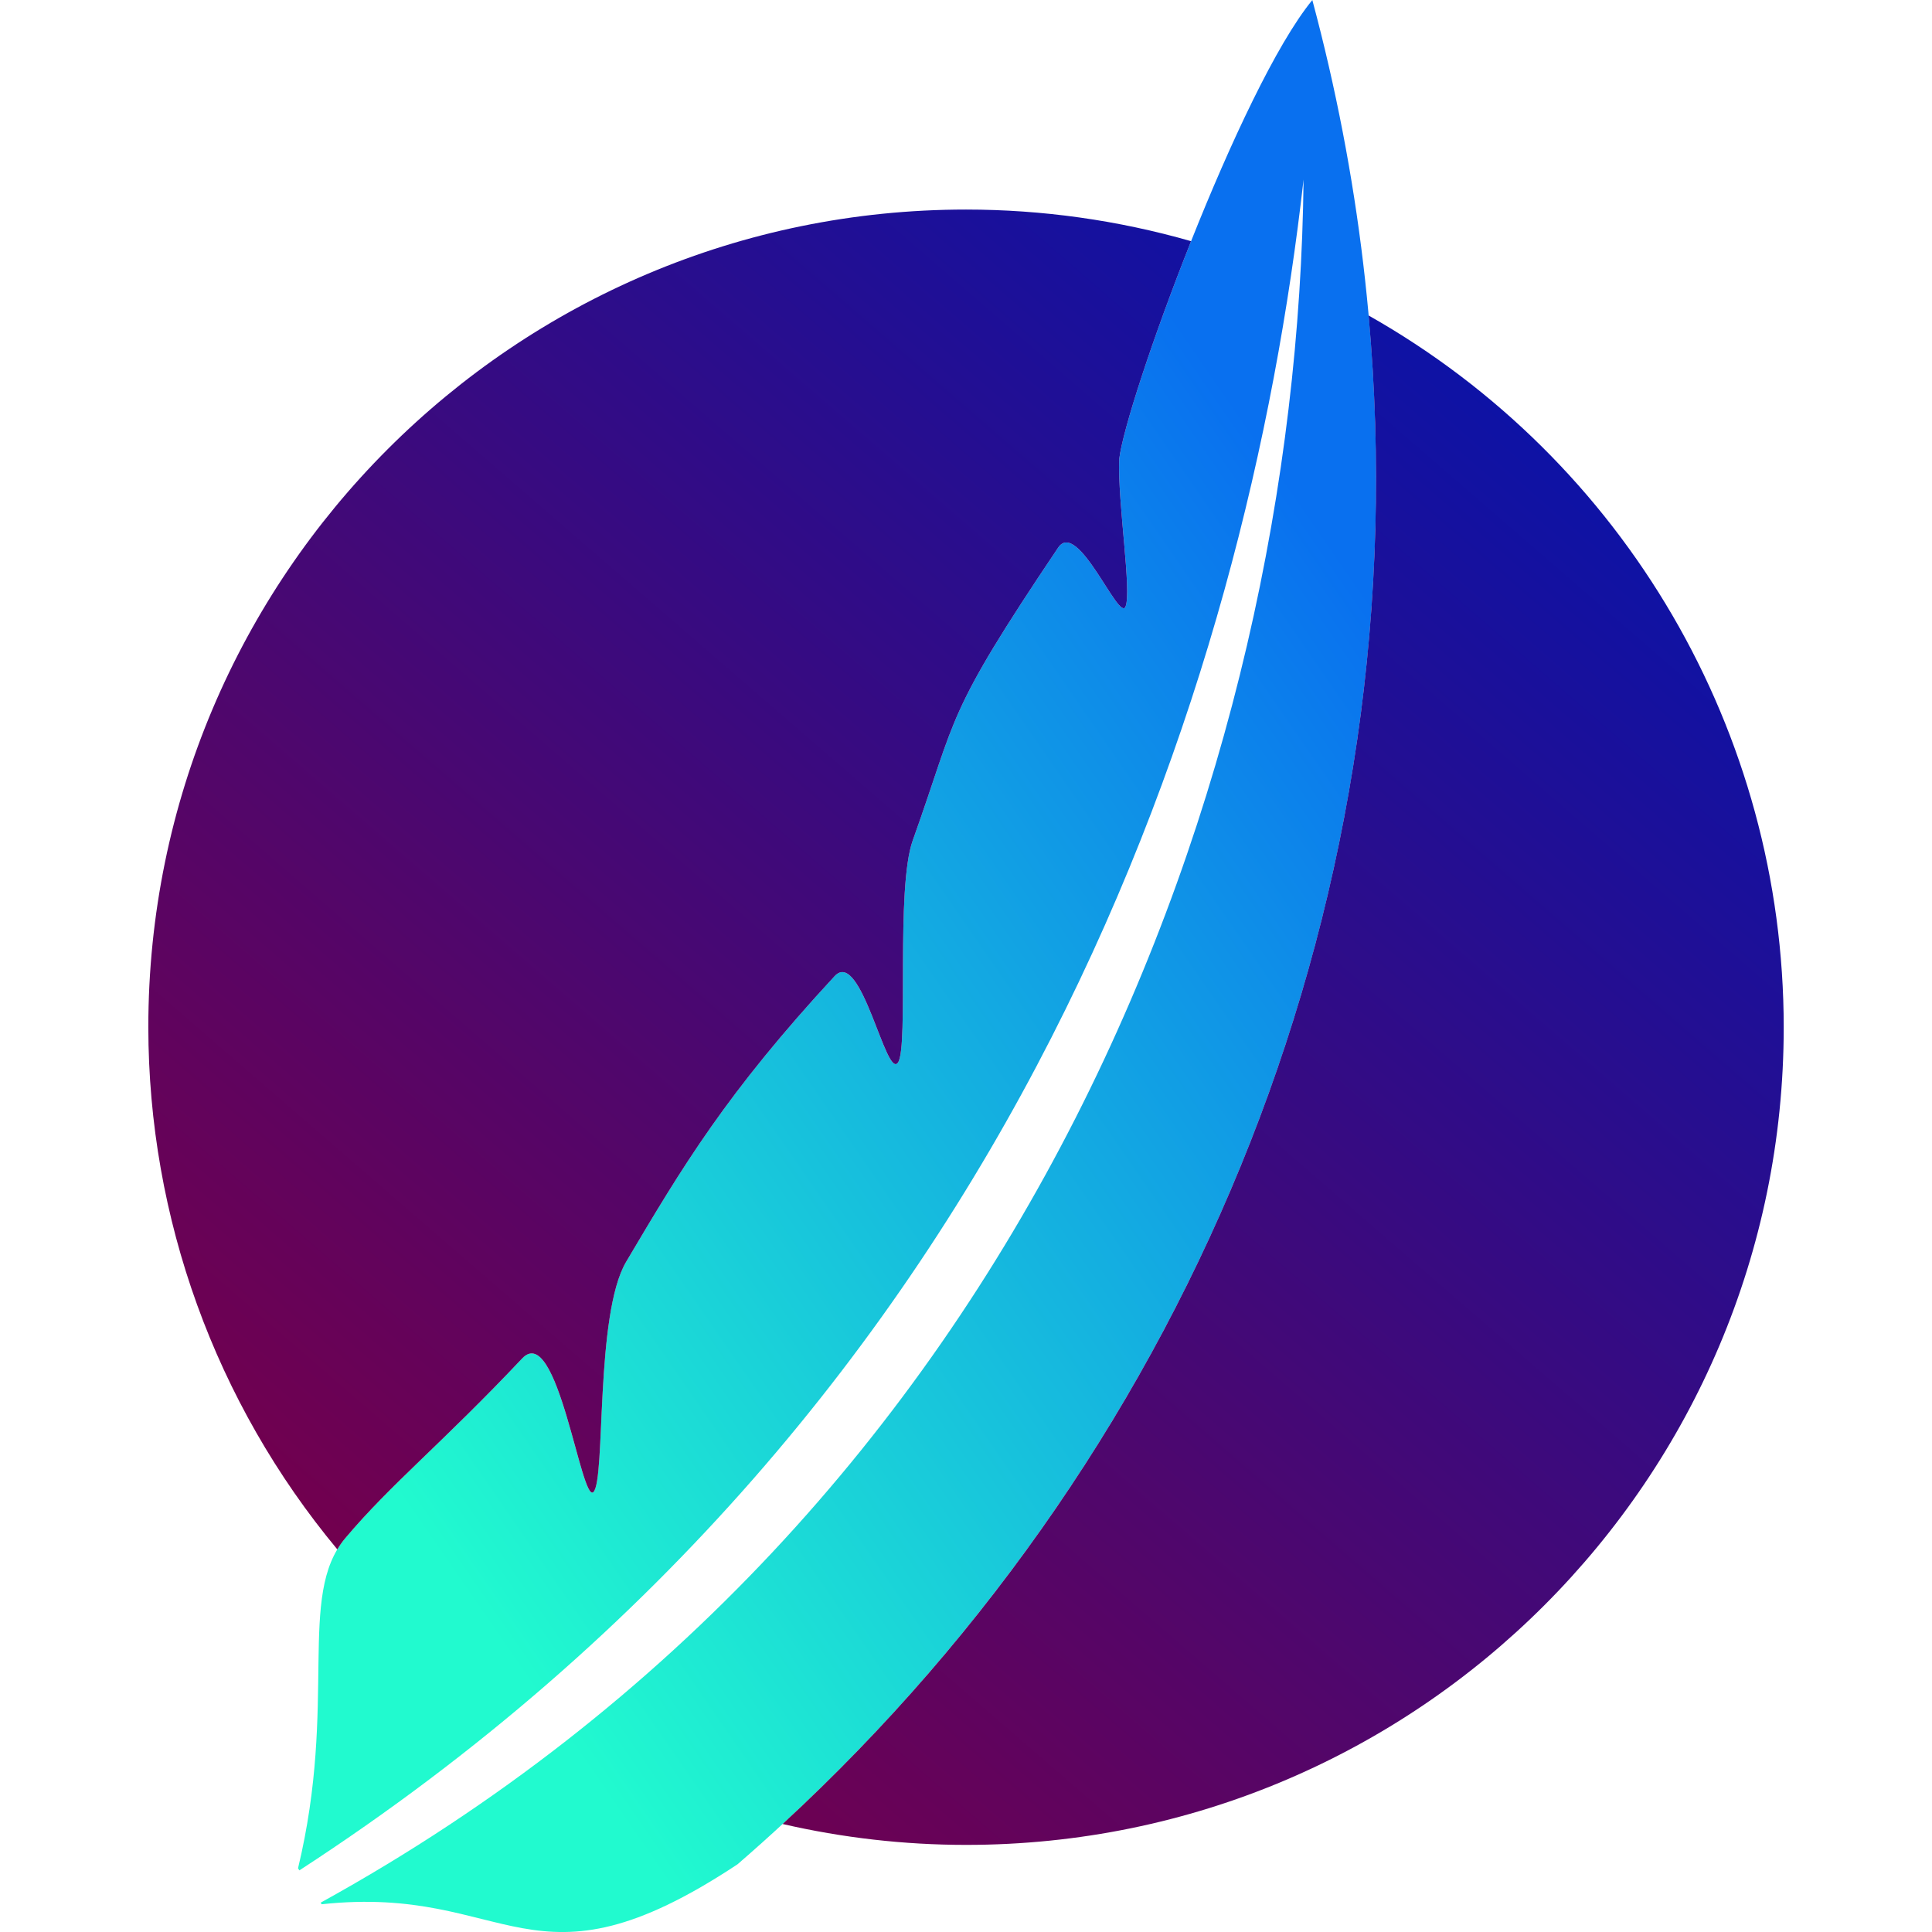
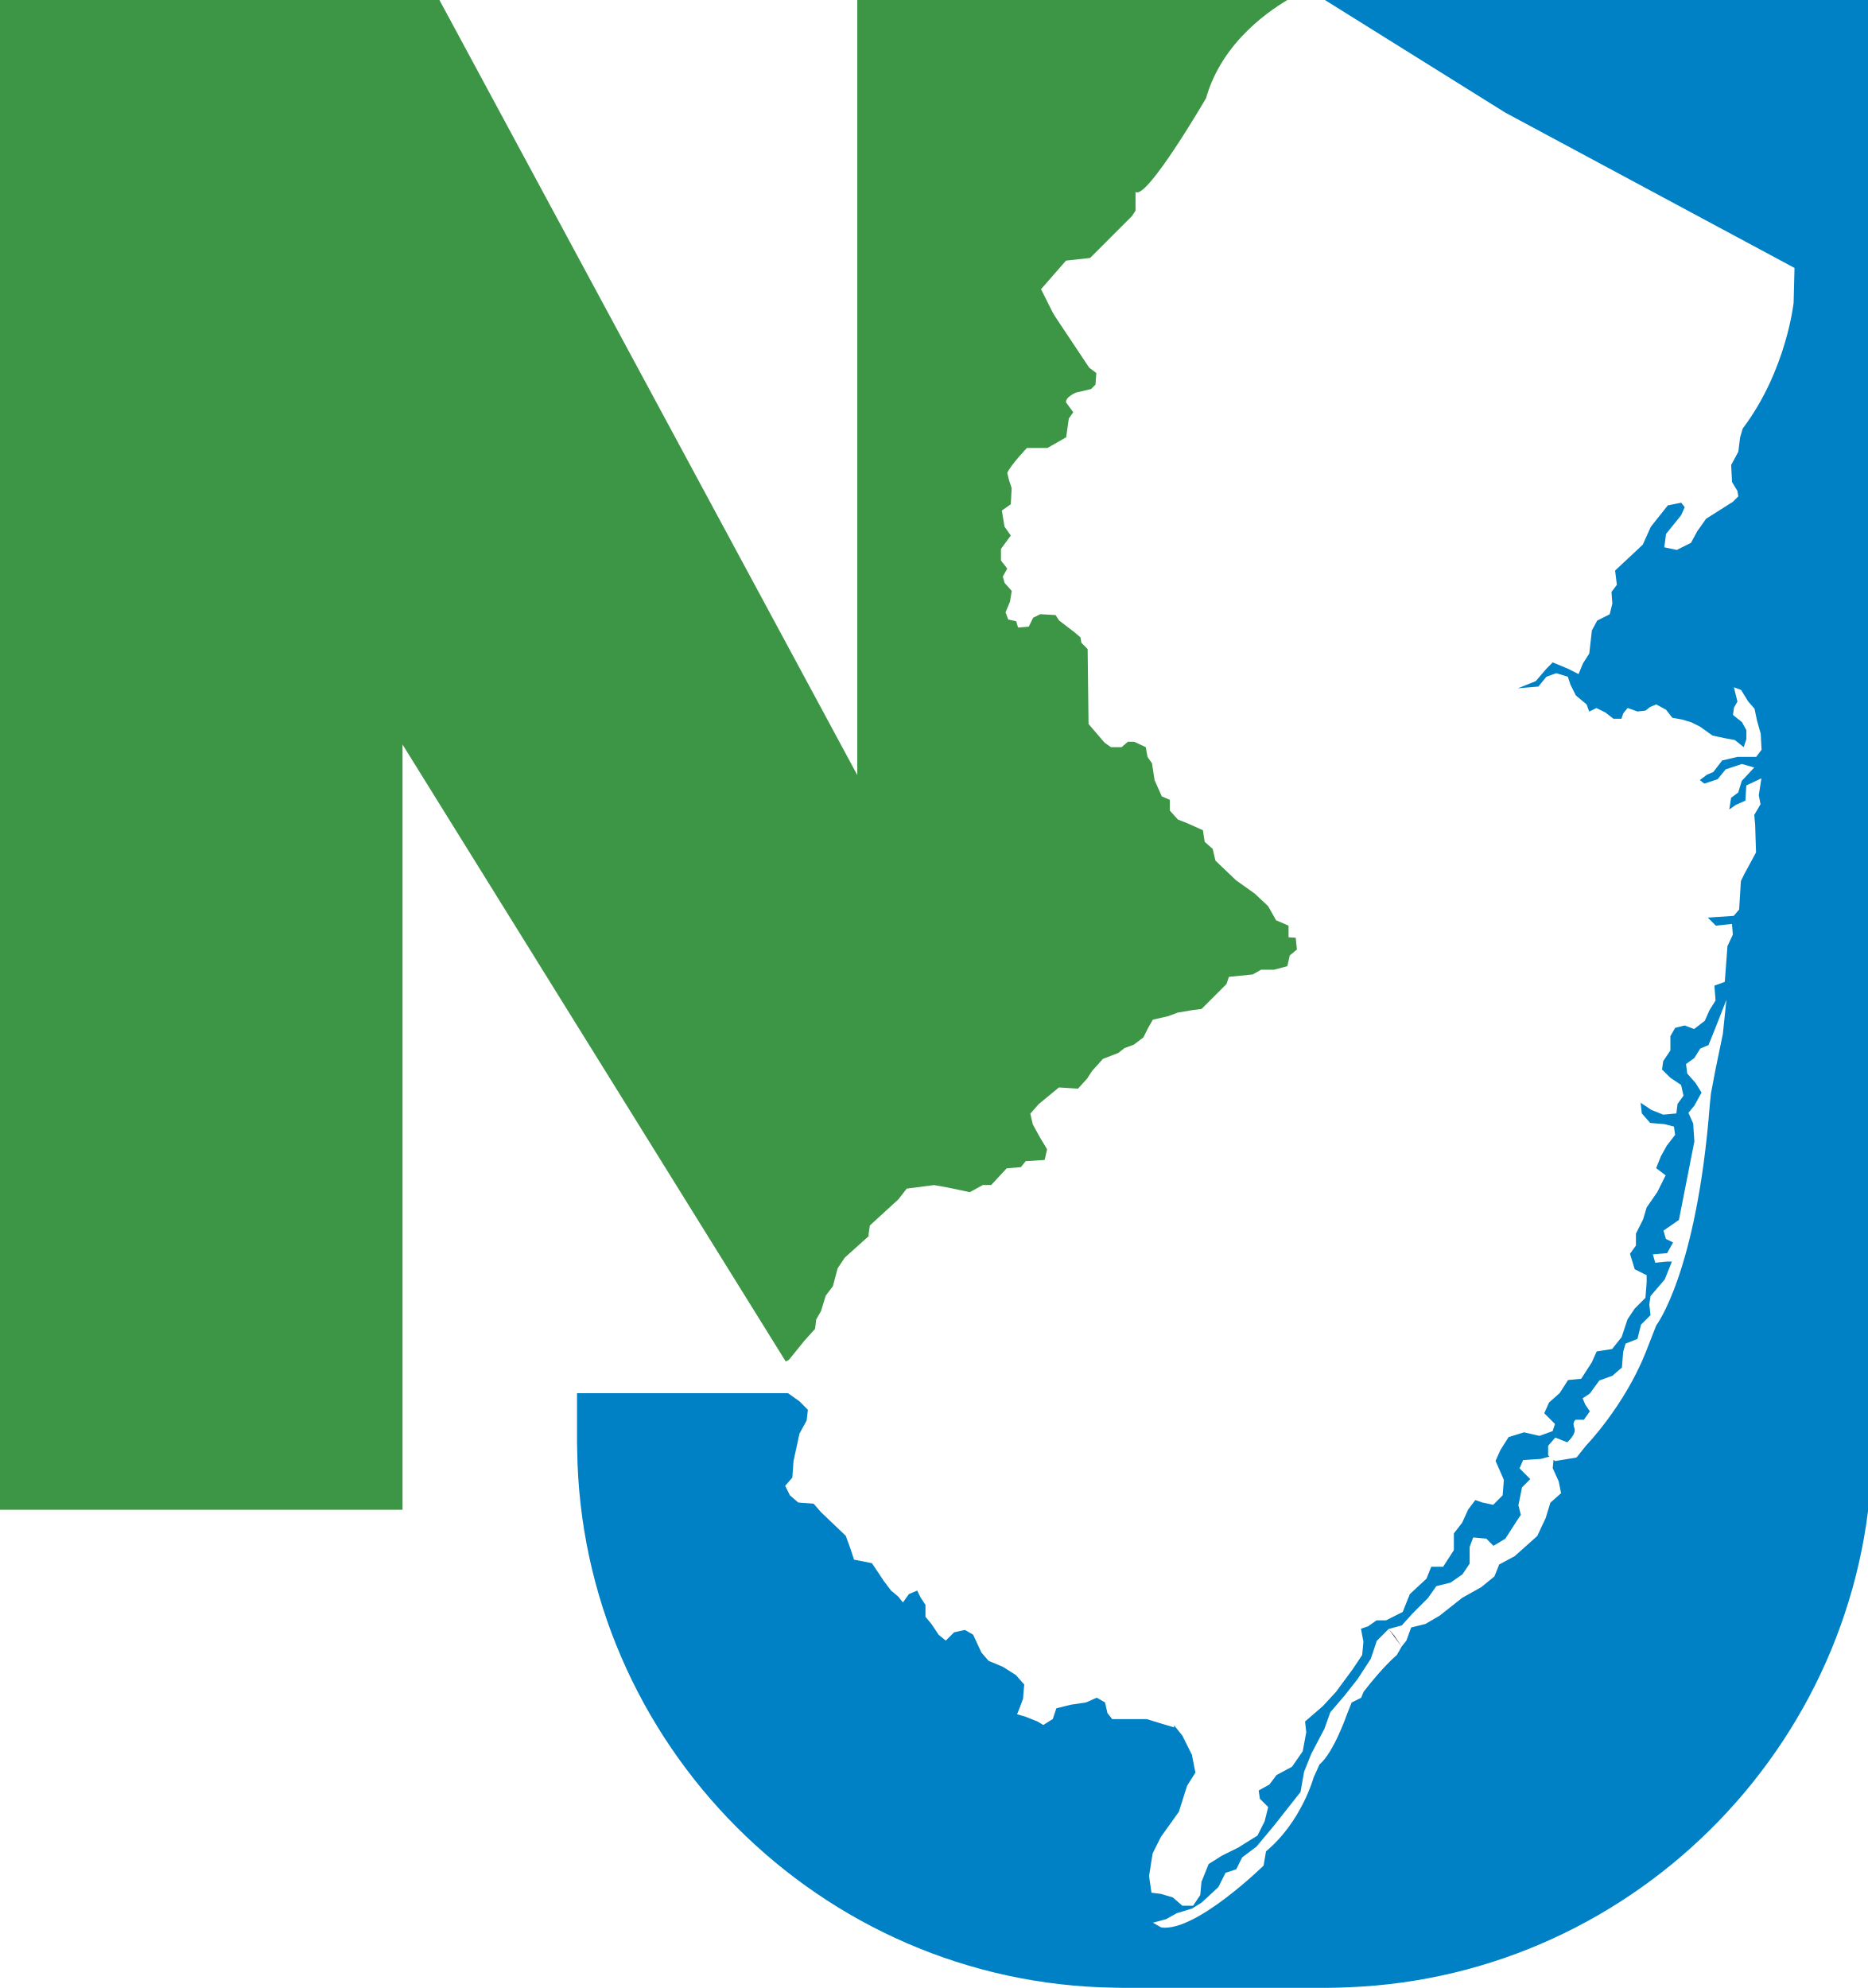
- <svg xmlns="http://www.w3.org/2000/svg" xmlns:xlink="http://www.w3.org/1999/xlink" width="512" height="512" version="1.1" viewBox="0 0 512 512">
-   <defs>
-     <linearGradient id="linearGradient22708">
-       <stop stop-color="#21facf" offset="0" />
-       <stop stop-color="#0970ef" offset="1" />
-     </linearGradient>
-     <linearGradient id="linearGradient6949" x1="68.454" x2="198.59" y1="246.73" y2="96.35" gradientTransform="translate(-5.754,-56.594)" gradientUnits="userSpaceOnUse">
-       <stop stop-color="#72004e" offset="0" />
-       <stop stop-color="#0015b1" offset="1" />
-     </linearGradient>
-     <linearGradient id="linearGradient22718" x1="56.735" x2="155.2" y1="246.96" y2="58.575" gradientUnits="userSpaceOnUse">
-       <stop stop-color="#4f00da" offset="0" />
-       <stop stop-color="#e5311b" offset="1" />
-     </linearGradient>
-     <linearGradient id="linearGradient23463" x1="68.454" x2="198.59" y1="246.73" y2="96.35" gradientUnits="userSpaceOnUse" xlink:href="#linearGradient22708" />
-     <linearGradient id="linearGradient903" x1="54.478" x2="192.1" y1="247.56" y2="9.809" gradientTransform="matrix(.87923 0 0 .87923 -9.551 48.787)" gradientUnits="userSpaceOnUse">
-       <stop stop-color="#dc180d" offset="0" />
-       <stop stop-color="#f96e20" offset=".5" />
-       <stop stop-color="#f4ce41" offset="1" />
-     </linearGradient>
-     <linearGradient id="linearGradient918" x1="39.468" x2="154.99" y1="204.22" y2="124.47" gradientUnits="userSpaceOnUse" xlink:href="#linearGradient22708" />
-   </defs>
-   <g transform="matrix(2.473 0 0 2.473 -4.8978 -4.8812)">
-     <path transform="translate(-5.5496,-57.412)" d="m148.16 59.393c-7.71 9.399-19.951 42.888-20.696 49.204-0.17 4.674 1.373 14.231 0.672 15.805-0.719 1.613-5.117-9.446-7.215-6.327-12.219 18.168-10.7 17.731-15.582 31.378-1.836 5.131-0.424 21.99-1.567 23.773-1.273 1.987-3.962-12.31-6.806-9.236-11.603 12.54-16.279 20.379-22.336 30.607-3.359 5.673-2.182 23.33-3.506 24.674-1.302 1.321-3.857-18.326-7.644-14.309-8.519 9.038-14.054 13.441-18.946 19.252-5.198 6.174-0.783 17.584-5.067 35.383l0.145 0.221c77.447-50.308 101.52-127.16 107.61-181.19-0.681 63.93-29.41 142.78-105.33 184.65l0.113 0.171c20.241-2.181 22.307 10.458 44.562-4.284 55.792-48.277 81.856-124.29 61.593-199.78z" display="none" fill="url(#linearGradient903)" />
-     <path transform="translate(-5.5498,-57.412)" d="m148.16 59.393c-7.71 9.399-19.951 42.888-20.696 49.204-0.17 4.674 1.373 14.231 0.672 15.805-0.719 1.613-5.117-9.446-7.215-6.327-12.219 18.168-10.7 17.731-15.582 31.378-1.836 5.131-0.424 21.99-1.567 23.773-1.273 1.987-3.962-12.31-6.806-9.236-11.603 12.54-16.279 20.379-22.336 30.607-3.359 5.673-2.182 23.33-3.506 24.674-1.302 1.321-3.857-18.326-7.644-14.309-8.519 9.038-14.054 13.441-18.946 19.252-5.198 6.174-0.783 17.584-5.067 35.383l0.145 0.221c77.447-50.308 101.52-127.16 107.61-181.19-0.681 63.93-29.41 142.78-105.33 184.65l0.113 0.171c20.241-2.181 22.307 10.458 44.562-4.284 55.792-48.277 81.856-124.29 61.593-199.78z" fill="url(#linearGradient918)" />
-     <g transform="translate(0 2.0218e-5)">
-       <path transform="translate(-5.7543,-56.594)" d="m111.25 81.024c-48.394-1.5e-5 -87.625 39.231-87.625 87.625 0.017 20.443 7.182 40.236 20.253 55.954 0.252-0.422 0.536-0.824 0.858-1.206 4.892-5.81 10.427-10.214 18.946-19.252 3.787-4.018 6.341 15.63 7.644 14.309 1.324-1.344 0.147-19.001 3.506-24.674 6.056-10.228 10.733-18.067 22.336-30.607 2.844-3.074 5.533 11.223 6.806 9.236 1.142-1.782-0.269-18.641 1.566-23.773 4.882-13.647 3.363-13.21 15.582-31.378 2.098-3.119 6.496 7.94 7.215 6.327 0.701-1.573-0.842-11.131-0.672-15.805 0.372-3.15 3.604-13.059 7.705-23.367-7.843-2.247-15.962-3.388-24.12-3.389zm43.142 11.356c5.566 61.595-18.426 120.7-62.796 161.65 6.446 1.486 13.04 2.237 19.655 2.239 48.394 1e-5 87.625-39.231 87.625-87.625-3.1e-4 -31.581-16.995-60.719-44.484-76.268z" display="none" fill="url(#linearGradient22718)" />
-       <path transform="translate(-5.754,-56.594)" d="m111.25 81.024c-48.394-1.5e-5 -87.625 39.231-87.625 87.625 0.017 20.443 7.182 40.236 20.253 55.954 0.252-0.422 0.536-0.824 0.858-1.206 4.892-5.81 10.427-10.214 18.946-19.252 3.787-4.018 6.341 15.63 7.644 14.309 1.324-1.344 0.147-19.001 3.506-24.674 6.056-10.228 10.733-18.067 22.336-30.607 2.844-3.074 5.533 11.223 6.806 9.236 1.142-1.782-0.269-18.641 1.566-23.773 4.882-13.647 3.363-13.21 15.582-31.378 2.098-3.119 6.496 7.94 7.215 6.327 0.701-1.573-0.842-11.131-0.672-15.805 0.372-3.15 3.604-13.059 7.705-23.367-7.843-2.247-15.962-3.388-24.12-3.389zm43.142 11.356c5.566 61.595-18.426 120.7-62.796 161.65 6.446 1.486 13.04 2.237 19.655 2.239 48.394 1e-5 87.625-39.231 87.625-87.625-3.1e-4 -31.581-16.995-60.719-44.484-76.268z" display="none" fill="url(#linearGradient23463)" />
-       <path d="m105.5 24.43c-48.394-1.5e-5 -87.625 39.231-87.625 87.625 0.017 20.443 7.182 40.236 20.253 55.954 0.252-0.422 0.536-0.824 0.858-1.206 4.892-5.81 10.427-10.214 18.946-19.252 3.787-4.018 6.341 15.63 7.644 14.309 1.324-1.344 0.147-19.001 3.506-24.674 6.056-10.228 10.733-18.067 22.336-30.607 2.844-3.074 5.533 11.223 6.806 9.236 1.142-1.782-0.269-18.641 1.566-23.773 4.882-13.647 3.363-13.21 15.582-31.378 2.098-3.119 6.496 7.94 7.215 6.327 0.701-1.573-0.842-11.131-0.672-15.805 0.372-3.15 3.604-13.059 7.705-23.367-7.843-2.247-15.962-3.388-24.12-3.389zm43.142 11.356c5.566 61.595-18.426 120.7-62.796 161.65 6.446 1.486 13.04 2.237 19.655 2.239 48.394 1e-5 87.625-39.231 87.625-87.625-3.1e-4 -31.581-16.995-60.719-44.484-76.268z" fill="url(#linearGradient6949)" />
-     </g>
+ <svg xmlns="http://www.w3.org/2000/svg" version="1.1" x="0px" y="0px" viewBox="15 18 232 247" xml:space="preserve">
+   <style type="text/css">
+ 	.st0{fill:#3D9645;}
+ 	.st1{fill:#070707;}
+ 	.st2{fill:#0081C5;}
+ </style>
+   <g>
+     <path class="st0" d="M113.01,186.96l1.92-2.37l1.33-1.48l0.15-1.18l0.59-1.03l0.59-1.92l0.89-1.18l0.59-2.22l0.89-1.33l2.96-2.66   v-0.3l0.15-1.03l3.55-3.25l1.03-1.33l3.4-0.44l1.63,0.29l2.81,0.59l1.63-0.89h1.03l1.92-2.07l1.77-0.15l0.59-0.74l2.36-0.15   l0.3-1.33l-0.89-1.48l-0.89-1.62l-0.3-1.33l1.04-1.18l2.51-2.07l2.37,0.15l1.22-1.34l-0.04,0.01l0.59-0.89l1.33-1.48l1.92-0.74   l0.74-0.59l1.18-0.44l1.18-0.89l0.59-1.18l0.59-1.03l1.92-0.44l1.18-0.44l1.77-0.3l1.18-0.15l3.1-3.1l0.3-0.89l2.96-0.3l1.04-0.59   h1.63l1.63-0.44l0.3-1.33l0.89-0.74l-0.15-1.46l-0.89-0.06v-1.44l-1.55-0.67l-1-1.77l-1.66-1.55l-2.33-1.66l-2.55-2.44l-0.33-1.44   l-1-0.89l-0.22-1.44l-2-0.89l-1.11-0.44l-1-1.11v-1.33l-1-0.44l-0.89-2l-0.33-2.11l-0.55-0.78l-0.22-1.22l-1.44-0.67h-0.78   l-0.78,0.67h-1.33l-0.78-0.55l-2-2.33l-0.11-9.31l-0.78-0.78l-0.11-0.67l-0.78-0.66l-1.88-1.44l-0.44-0.67l-1.89-0.11l-0.89,0.44   l-0.55,1.11l-1.33,0.11l-0.22-0.78l-1-0.22l-0.33-0.89l0.55-1.33l0.22-1.33l-0.89-1l-0.22-0.78l0.55-1l-0.78-1v-1.44l1.22-1.66   l-0.78-1.11l-0.33-2l1.11-0.78l0.11-2l-0.33-1l-0.22-0.89c0.44-1,2.44-3.1,2.44-3.1h2.55l2.33-1.33l0.33-2.33l0.55-0.78l-0.89-1.22   c-0.11-0.67,1.22-1.22,1.22-1.22l1.88-0.44l0.55-0.55l0.11-1.44l-0.89-0.67l-4.21-6.32l-0.33-0.55l-1.44-2.88l3.1-3.55l2.99-0.33   l5.21-5.21l0.44-0.67v-2.33c1.34,1.11,8.76-11.64,8.76-11.64c1.99-7.04,8.06-11.11,11.01-12.72h-54.34v96.82L69.33,17.51H14.96   v188.07h50.05v-95.08l47.61,76.66L113.01,186.96z" />
+     <polygon class="st1" points="187.51,220.37 189.14,222.59 188.25,221.26  " />
+     <path class="st2" d="M178.82,17.51l23.21,14.49l35.92,19.29l-0.11,4.32c0,0-0.89,8.43-6.32,15.63l-0.33,1.11l-0.22,1.77l-0.89,1.66   l0.11,2.11l0.67,1.11l0.11,0.67l-0.67,0.67l-3.33,2.11L225.87,84l-0.78,1.44l-1.77,0.89L221.77,86l0.22-1.66l1.88-2.33l0.44-1   l-0.44-0.55l-1.66,0.33l-2.11,2.66l-1,2.22l-3.44,3.22l0.22,1.77l-0.67,0.89l0.11,1.44l-0.33,1.33l-1.55,0.78l-0.66,1.22   l-0.33,2.88l-0.78,1.22l-0.55,1.33l-1.33-0.67l-1.88-0.78l-0.78,0.78l-1.33,1.55l-2.22,0.89l2.55-0.22l1-1.22l1.22-0.44l1.44,0.44   l0.33,1l0.67,1.33l1.33,1.11l0.33,0.89l0.89-0.44l1.11,0.55l1,0.78h1l0.22-0.67l0.55-0.67l1.22,0.44l1-0.11l0.55-0.44l0.78-0.33   l1.22,0.66l0.78,1l1.22,0.22l1.11,0.33l1.11,0.55l1.55,1.11l1.55,0.33l1.22,0.22l1.11,0.89l0.33-1v-1.11l-0.55-1l-1.11-0.89   l0.11-0.89l0.44-0.78l-0.44-1.77l0.89,0.33l0.89,1.44l0.78,0.89l0.33,1.55l0.44,1.55l0.11,2l-0.67,0.89h-2.33l-1.89,0.44   l-1.11,1.44l-0.78,0.33l-0.89,0.67l0.55,0.44l1.66-0.55l1-1.22l2-0.67l1.55,0.44l-1.55,1.66l-0.44,1.44l-0.89,0.67l-0.22,1.44   l0.78-0.55l1.22-0.55l0.11-1.88l1.88-0.89l-0.33,2.11l0.22,1.11l-0.78,1.33l0.11,1.22l0.11,3.44l-0.66,1.22l-0.78,1.44l-0.44,0.89   l-0.22,3.55l-0.67,0.78l-3.22,0.22l1,1l2-0.22l0.11,1.33l-0.67,1.44l-0.33,4.43l-1.29,0.47l0.14,1.85l-0.74,1.18l-0.59,1.33   l-1.33,1.03l-1.18-0.44l-1.18,0.3l-0.59,1.03v1.77l-0.89,1.33l-0.15,1.04l1.04,1.03l1.33,0.89l0.3,1.33l-0.74,1.03l-0.15,1.18   l-1.63,0.15l-1.48-0.59l-1.33-0.89l0.15,1.33l1.04,1.18l1.77,0.15l1.18,0.3l0.15,1.03l-1.03,1.33l-0.74,1.33l-0.59,1.48l1.18,0.89   l-1.03,2.07l-1.33,1.92l-0.44,1.48l-0.89,1.77v1.48l-0.74,1.03l0.59,1.92l1.48,0.74v0.89l-0.15,1.92l-1.33,1.33l-0.89,1.33   l-0.74,2.22l-1.18,1.48l-1.92,0.3l-0.59,1.33l-1.33,2.07l-1.63,0.15l-1.04,1.62l-1.33,1.18l-0.59,1.33l1.33,1.33l-0.29,0.89   l-1.63,0.59l-1.92-0.44l-1.92,0.59l-1.03,1.63l-0.59,1.33l1.03,2.36l-0.15,1.92l-1.18,1.18l-1.33-0.29l-0.89-0.3l-0.89,1.18   l-0.74,1.63l-1.03,1.33v2.07l-1.33,2.07h-1.48l-0.59,1.48l-2.07,1.92l-0.89,2.22l-2.07,1.04h-1.18l-1.04,0.74l-0.89,0.3l0.3,1.63   l-0.15,1.63l-1.18,1.77l-2.07,2.81l-1.63,1.77l-2.22,1.92l0.15,1.33l-0.44,2.37l-1.33,1.92l-1.92,1.03l-0.89,1.18l-1.33,0.74   l0.15,1.03l1.03,1.03l-0.44,1.77l-0.89,1.77l-2.37,1.48l-2.07,1.03l-1.63,1.03l-0.89,2.22l-0.15,1.63l-0.89,1.33h-1.33l-1.18-1.03   l-1.48-0.44l-1.18-0.15l-0.3-2.07l0.44-2.81l1.04-2.07l2.22-3.1l1.03-3.25l1.03-1.62l-0.44-2.22l-1.18-2.37l-1.03-1.29v0.26   l-1.48-0.44l-1.92-0.59h-4.29l-0.59-0.74l-0.3-1.33l-1.03-0.59l-1.33,0.59l-1.92,0.29l-1.77,0.44l-0.44,1.33l-1.18,0.74l-0.74-0.44   l-1.48-0.59l-1.04-0.3l0.3-0.74l0.44-1.18l0.15-1.77l-1.03-1.18l-1.63-1.03l-1.77-0.74l-0.89-1.03l-1.03-2.22l-1.03-0.59l-1.33,0.3   l-1.04,1.03l-0.89-0.74l-0.89-1.33l-0.74-0.89v-1.48l-0.59-0.89l-0.44-0.89l-1.03,0.44l-0.74,1.04l-0.59-0.74l-0.89-0.74   l-0.89-1.18l-0.59-0.89l-0.89-1.33l-2.22-0.44l-0.44-1.33l-0.59-1.63l-3.1-2.96l-0.89-1.03l-1.92-0.15l-1.03-0.89l-0.59-1.18   l0.89-1.03l0.15-2.07l0.74-3.4l0.89-1.62l0.15-1.33l-1.03-1.04l-1.43-1.02H86.69v1.62v3.71v0.84c0,0.31,0.02,0.61,0.02,0.91   c0.49,36.5,30.22,66.25,66.71,66.78c0.33,0,0.65,0.02,0.98,0.02h25.51c0.87,0,1.73-0.03,2.58-0.07   c36.06-1.37,65.13-31.27,65.13-67.65v-6.17V17.51H178.82z M229.05,146.46l-0.89,4.29l-0.59,3.1l-0.15,1.48   c-1.63,20.84-6.65,27.35-6.65,27.35l-1.33,3.4c-2.66,6.65-7.39,11.53-7.39,11.53l-1.18,1.48l-2.66,0.44l-0.2-0.17l-0.1,1.05   l0.74,1.63l0.3,1.48l-1.33,1.18l-0.59,1.92l-1.04,2.22l-2.81,2.51l-1.92,1.03l-0.59,1.48l-1.63,1.33l-2.37,1.33l-2.81,2.22   l-1.77,1.03l-1.77,0.44l-0.59,1.63l-0.59,0.74l-0.59,1.04c0,0-1.63,1.33-4.14,4.58l-0.3,0.74l-1.18,0.59l-0.59,1.48   c0,0-1.63,4.73-3.4,6.21l-0.74,1.63c0,0-1.48,5.47-5.91,9.17l-0.3,1.77c0,0-8.43,8.28-12.71,7.69l-1.04-0.59l1.63-0.44l1.33-0.74   l1.92-0.59l1.18-0.74l2.07-1.92l0.89-1.77l1.33-0.44l0.74-1.48l1.77-1.33l2.22-2.66l1.63-2.07l1.63-2.07l0.44-2.51l0.89-2.22   l1.63-3.1l0.74-2.07l1.77-2.07l1.63-2.07l1.63-2.51l0.74-2.22l1.48-1.48l1.63-0.44l1.33-1.48l1.92-1.92l1.04-1.48l1.77-0.44   l1.48-1.03l0.89-1.33v-2.07l0.44-1.18l1.63,0.15l0.89,0.89l1.48-0.89l1.33-2.07l0.59-0.89l-0.3-1.18l0.44-2.22l1.03-1.04   l-1.33-1.33l0.44-1.03l2.22-0.15l1.07-0.29l-0.18-0.15v-1.18l0.89-1.03l1.48,0.59c0,0,1.18-1.03,0.89-1.77   c-0.3-0.74,0.15-1.03,0.15-1.03h1.03l0.74-1.04l-0.59-0.89l-0.3-0.74l0.89-0.59l1.18-1.62l1.63-0.59l1.18-1.03l0.15-1.92l0.3-1.04   l1.48-0.59l0.44-1.77l1.18-1.18l-0.15-1.33l0.15-1.04l1.77-2.07l0.89-2.22h-0.59l-1.48,0.15l-0.3-1.04l1.77-0.15l0.74-1.33   l-0.89-0.44l-0.3-1.03l1.92-1.33l1.92-9.76l-0.15-2.22l-0.59-1.33l0.74-0.89l0.89-1.63l-0.74-1.18l-1.04-1.18l-0.15-1.18l1.03-0.74   l0.74-1.18l1.03-0.44l0.89-2.22l1.33-3.4L229.05,146.46z" />
  </g>
</svg>
